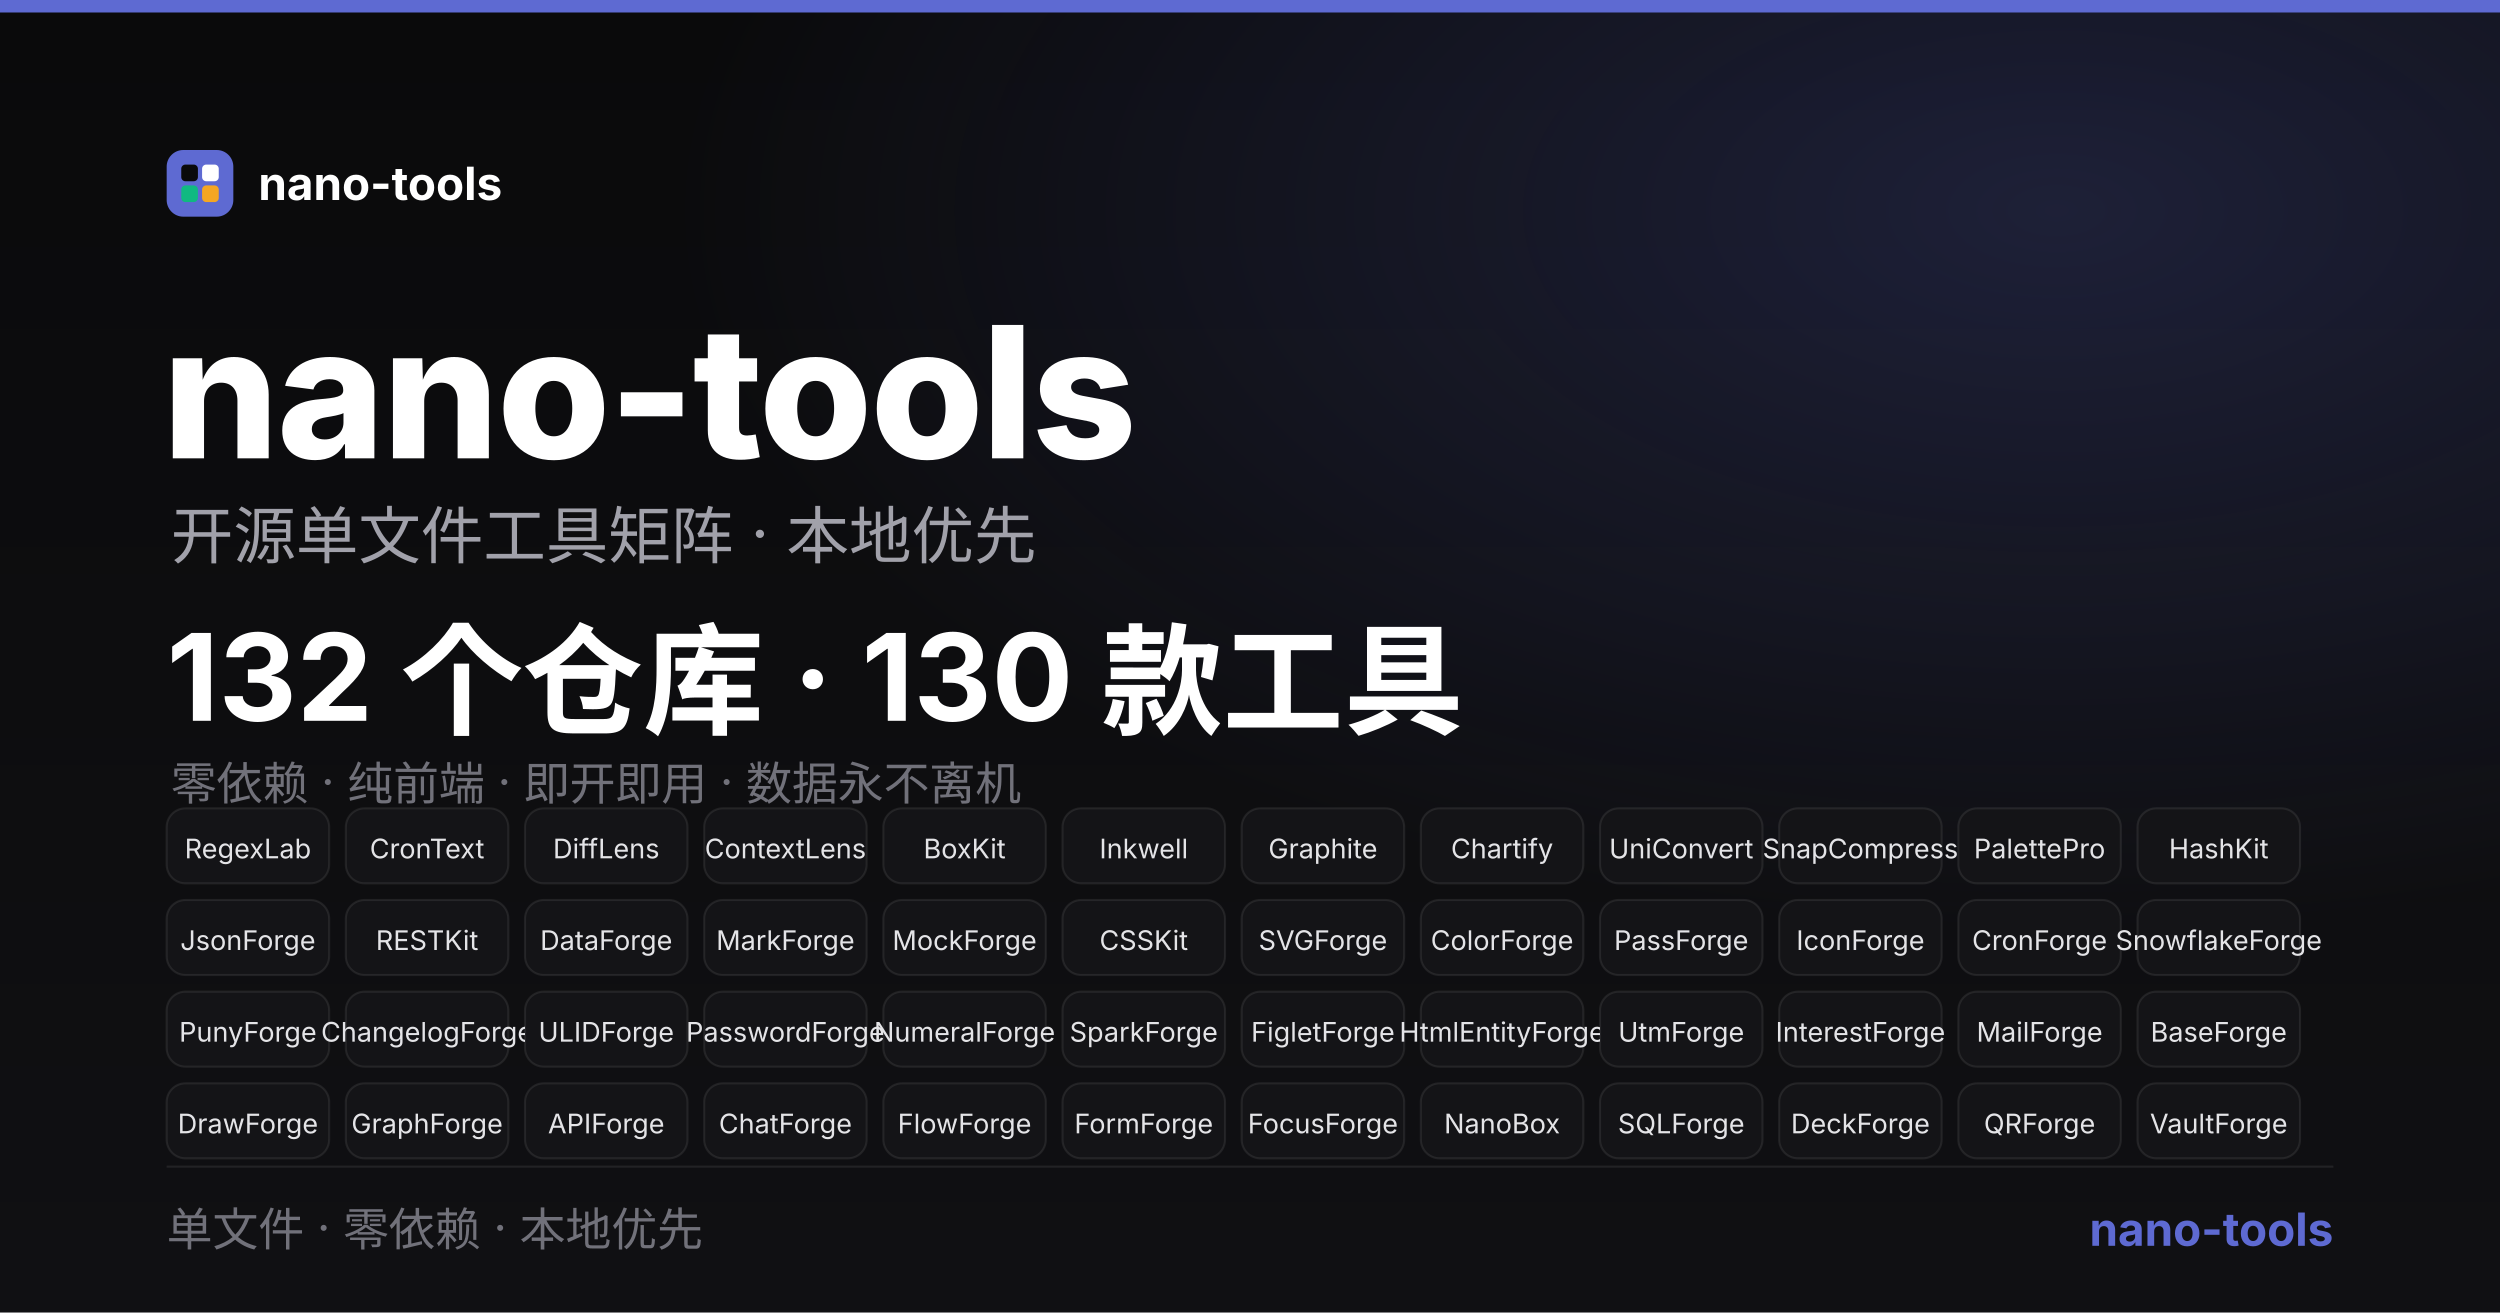
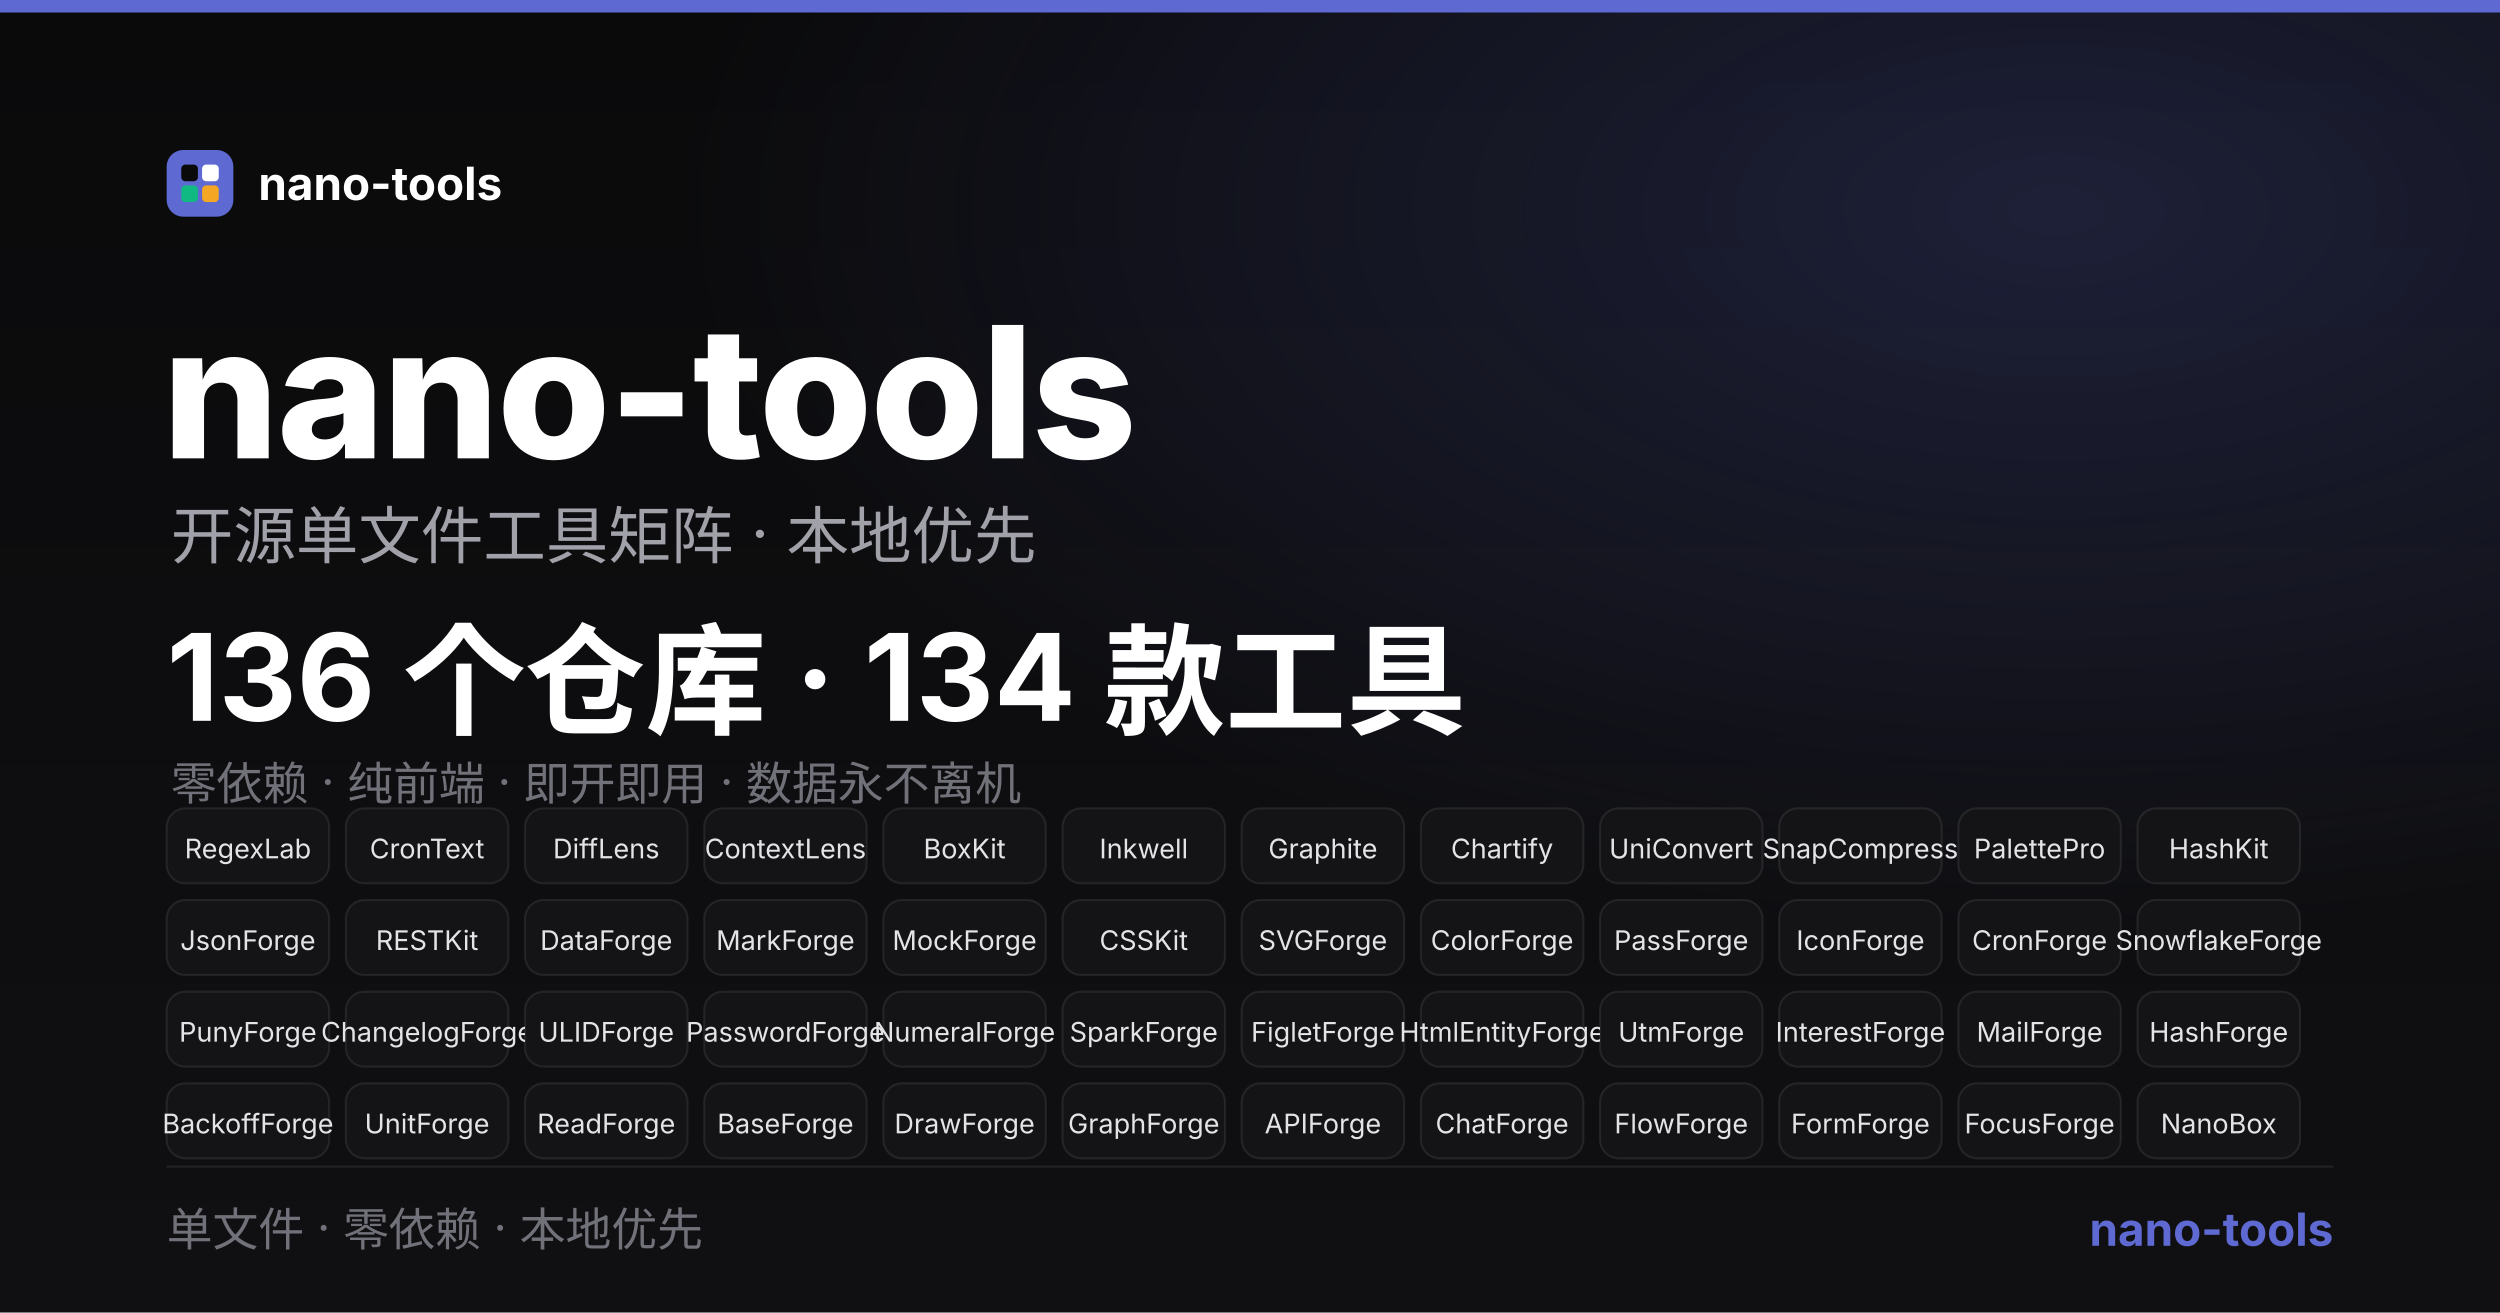
<svg xmlns="http://www.w3.org/2000/svg" width="1200" height="630" viewBox="0 0 1200 630" font-family="-apple-system,BlinkMacSystemFont,'Segoe UI','PingFang SC','Microsoft YaHei',sans-serif">
  <defs>
    <linearGradient id="bg" x1="0" y1="0" x2="0" y2="1">
      <stop offset="0" stop-color="#0A0A0B" />
      <stop offset="1" stop-color="#101013" />
    </linearGradient>
    <radialGradient id="glow" cx="82%" cy="16%" r="55%">
      <stop offset="0%" stop-color="#5E6AD2" stop-opacity="0.22" />
      <stop offset="100%" stop-color="#5E6AD2" stop-opacity="0" />
    </radialGradient>
  </defs>
  <rect width="1200" height="630" fill="url(#bg)" />
  <rect width="1200" height="630" fill="url(#glow)" />
  <rect x="0" y="0" width="1200" height="6" fill="#5E6AD2" />
  <g transform="translate(80,72)">
    <rect x="0" y="0" width="32" height="32" rx="8" fill="#5E6AD2" />
    <rect x="7" y="7" width="8" height="8" rx="2" fill="#0A0A0B" />
    <rect x="17" y="7" width="8" height="8" rx="2" fill="#FFFFFF" />
    <rect x="7" y="17" width="8" height="8" rx="2" fill="#10B981" />
    <rect x="17" y="17" width="8" height="8" rx="2" fill="#F5A623" />
  </g>
  <text x="124" y="96" fill="#FFFFFF" font-size="22" font-weight="700">nano-tools</text>
  <text x="78" y="220" fill="#FFFFFF" font-size="88" font-weight="800" letter-spacing="-1">nano-tools</text>
  <text x="82" y="268" fill="#A1A1AA" font-size="30">开源单文件工具矩阵 · 本地优先</text>
-   <text x="80" y="346" fill="#FFFFFF" font-size="58" font-weight="700">132 个仓库 · 130 款工具</text>
+   <text x="80" y="346" fill="#FFFFFF" font-size="58" font-weight="700">136 个仓库 · 134 款工具</text>
  <text x="82" y="384" fill="#71717A" font-size="22">零依赖 · 纯前端 · 即开即用 · 数据永不离机</text>
  <g transform="translate(80,388)">
    <rect x="0" y="0" width="78" height="36" rx="9" fill="#141417" stroke="#FFFFFF" stroke-opacity="0.08" />
    <text x="39" y="24" text-anchor="middle" fill="#E4E4E7" font-size="13">RegexLab</text>
  </g>
  <g transform="translate(166,388)">
    <rect x="0" y="0" width="78" height="36" rx="9" fill="#141417" stroke="#FFFFFF" stroke-opacity="0.08" />
    <text x="39" y="24" text-anchor="middle" fill="#E4E4E7" font-size="13">CronText</text>
  </g>
  <g transform="translate(252,388)">
    <rect x="0" y="0" width="78" height="36" rx="9" fill="#141417" stroke="#FFFFFF" stroke-opacity="0.08" />
    <text x="39" y="24" text-anchor="middle" fill="#E4E4E7" font-size="13">DiffLens</text>
  </g>
  <g transform="translate(338,388)">
    <rect x="0" y="0" width="78" height="36" rx="9" fill="#141417" stroke="#FFFFFF" stroke-opacity="0.08" />
    <text x="39" y="24" text-anchor="middle" fill="#E4E4E7" font-size="13">ContextLens</text>
  </g>
  <g transform="translate(424,388)">
    <rect x="0" y="0" width="78" height="36" rx="9" fill="#141417" stroke="#FFFFFF" stroke-opacity="0.08" />
    <text x="39" y="24" text-anchor="middle" fill="#E4E4E7" font-size="13">BoxKit</text>
  </g>
  <g transform="translate(510,388)">
    <rect x="0" y="0" width="78" height="36" rx="9" fill="#141417" stroke="#FFFFFF" stroke-opacity="0.08" />
    <text x="39" y="24" text-anchor="middle" fill="#E4E4E7" font-size="13">Inkwell</text>
  </g>
  <g transform="translate(596,388)">
    <rect x="0" y="0" width="78" height="36" rx="9" fill="#141417" stroke="#FFFFFF" stroke-opacity="0.08" />
    <text x="39" y="24" text-anchor="middle" fill="#E4E4E7" font-size="13">Graphite</text>
  </g>
  <g transform="translate(682,388)">
    <rect x="0" y="0" width="78" height="36" rx="9" fill="#141417" stroke="#FFFFFF" stroke-opacity="0.08" />
    <text x="39" y="24" text-anchor="middle" fill="#E4E4E7" font-size="13">Chartify</text>
  </g>
  <g transform="translate(768,388)">
    <rect x="0" y="0" width="78" height="36" rx="9" fill="#141417" stroke="#FFFFFF" stroke-opacity="0.08" />
    <text x="39" y="24" text-anchor="middle" fill="#E4E4E7" font-size="13">UniConvert</text>
  </g>
  <g transform="translate(854,388)">
    <rect x="0" y="0" width="78" height="36" rx="9" fill="#141417" stroke="#FFFFFF" stroke-opacity="0.08" />
    <text x="39" y="24" text-anchor="middle" fill="#E4E4E7" font-size="13">SnapCompress</text>
  </g>
  <g transform="translate(940,388)">
    <rect x="0" y="0" width="78" height="36" rx="9" fill="#141417" stroke="#FFFFFF" stroke-opacity="0.08" />
    <text x="39" y="24" text-anchor="middle" fill="#E4E4E7" font-size="13">PalettePro</text>
  </g>
  <g transform="translate(1026,388)">
    <rect x="0" y="0" width="78" height="36" rx="9" fill="#141417" stroke="#FFFFFF" stroke-opacity="0.08" />
    <text x="39" y="24" text-anchor="middle" fill="#E4E4E7" font-size="13">HashKit</text>
  </g>
  <g transform="translate(80,432)">
    <rect x="0" y="0" width="78" height="36" rx="9" fill="#141417" stroke="#FFFFFF" stroke-opacity="0.08" />
    <text x="39" y="24" text-anchor="middle" fill="#E4E4E7" font-size="13">JsonForge</text>
  </g>
  <g transform="translate(166,432)">
    <rect x="0" y="0" width="78" height="36" rx="9" fill="#141417" stroke="#FFFFFF" stroke-opacity="0.08" />
    <text x="39" y="24" text-anchor="middle" fill="#E4E4E7" font-size="13">RESTKit</text>
  </g>
  <g transform="translate(252,432)">
    <rect x="0" y="0" width="78" height="36" rx="9" fill="#141417" stroke="#FFFFFF" stroke-opacity="0.08" />
    <text x="39" y="24" text-anchor="middle" fill="#E4E4E7" font-size="13">DataForge</text>
  </g>
  <g transform="translate(338,432)">
    <rect x="0" y="0" width="78" height="36" rx="9" fill="#141417" stroke="#FFFFFF" stroke-opacity="0.08" />
    <text x="39" y="24" text-anchor="middle" fill="#E4E4E7" font-size="13">MarkForge</text>
  </g>
  <g transform="translate(424,432)">
    <rect x="0" y="0" width="78" height="36" rx="9" fill="#141417" stroke="#FFFFFF" stroke-opacity="0.08" />
    <text x="39" y="24" text-anchor="middle" fill="#E4E4E7" font-size="13">MockForge</text>
  </g>
  <g transform="translate(510,432)">
    <rect x="0" y="0" width="78" height="36" rx="9" fill="#141417" stroke="#FFFFFF" stroke-opacity="0.08" />
    <text x="39" y="24" text-anchor="middle" fill="#E4E4E7" font-size="13">CSSKit</text>
  </g>
  <g transform="translate(596,432)">
    <rect x="0" y="0" width="78" height="36" rx="9" fill="#141417" stroke="#FFFFFF" stroke-opacity="0.08" />
    <text x="39" y="24" text-anchor="middle" fill="#E4E4E7" font-size="13">SVGForge</text>
  </g>
  <g transform="translate(682,432)">
    <rect x="0" y="0" width="78" height="36" rx="9" fill="#141417" stroke="#FFFFFF" stroke-opacity="0.08" />
    <text x="39" y="24" text-anchor="middle" fill="#E4E4E7" font-size="13">ColorForge</text>
  </g>
  <g transform="translate(768,432)">
    <rect x="0" y="0" width="78" height="36" rx="9" fill="#141417" stroke="#FFFFFF" stroke-opacity="0.08" />
    <text x="39" y="24" text-anchor="middle" fill="#E4E4E7" font-size="13">PassForge</text>
  </g>
  <g transform="translate(854,432)">
    <rect x="0" y="0" width="78" height="36" rx="9" fill="#141417" stroke="#FFFFFF" stroke-opacity="0.08" />
    <text x="39" y="24" text-anchor="middle" fill="#E4E4E7" font-size="13">IconForge</text>
  </g>
  <g transform="translate(940,432)">
    <rect x="0" y="0" width="78" height="36" rx="9" fill="#141417" stroke="#FFFFFF" stroke-opacity="0.08" />
    <text x="39" y="24" text-anchor="middle" fill="#E4E4E7" font-size="13">CronForge</text>
  </g>
  <g transform="translate(1026,432)">
    <rect x="0" y="0" width="78" height="36" rx="9" fill="#141417" stroke="#FFFFFF" stroke-opacity="0.08" />
    <text x="39" y="24" text-anchor="middle" fill="#E4E4E7" font-size="13">SnowflakeForge</text>
  </g>
  <g transform="translate(80,476)">
    <rect x="0" y="0" width="78" height="36" rx="9" fill="#141417" stroke="#FFFFFF" stroke-opacity="0.08" />
    <text x="39" y="24" text-anchor="middle" fill="#E4E4E7" font-size="13">PunyForge</text>
  </g>
  <g transform="translate(166,476)">
    <rect x="0" y="0" width="78" height="36" rx="9" fill="#141417" stroke="#FFFFFF" stroke-opacity="0.08" />
    <text x="39" y="24" text-anchor="middle" fill="#E4E4E7" font-size="13">ChangelogForge</text>
  </g>
  <g transform="translate(252,476)">
    <rect x="0" y="0" width="78" height="36" rx="9" fill="#141417" stroke="#FFFFFF" stroke-opacity="0.08" />
    <text x="39" y="24" text-anchor="middle" fill="#E4E4E7" font-size="13">ULIDForge</text>
  </g>
  <g transform="translate(338,476)">
    <rect x="0" y="0" width="78" height="36" rx="9" fill="#141417" stroke="#FFFFFF" stroke-opacity="0.08" />
    <text x="39" y="24" text-anchor="middle" fill="#E4E4E7" font-size="13">PasswordForge</text>
  </g>
  <g transform="translate(424,476)">
    <rect x="0" y="0" width="78" height="36" rx="9" fill="#141417" stroke="#FFFFFF" stroke-opacity="0.08" />
    <text x="39" y="24" text-anchor="middle" fill="#E4E4E7" font-size="13">NumeralForge</text>
  </g>
  <g transform="translate(510,476)">
    <rect x="0" y="0" width="78" height="36" rx="9" fill="#141417" stroke="#FFFFFF" stroke-opacity="0.08" />
    <text x="39" y="24" text-anchor="middle" fill="#E4E4E7" font-size="13">SparkForge</text>
  </g>
  <g transform="translate(596,476)">
    <rect x="0" y="0" width="78" height="36" rx="9" fill="#141417" stroke="#FFFFFF" stroke-opacity="0.08" />
    <text x="39" y="24" text-anchor="middle" fill="#E4E4E7" font-size="13">FigletForge</text>
  </g>
  <g transform="translate(682,476)">
    <rect x="0" y="0" width="78" height="36" rx="9" fill="#141417" stroke="#FFFFFF" stroke-opacity="0.08" />
    <text x="39" y="24" text-anchor="middle" fill="#E4E4E7" font-size="13">HtmlEntityForge</text>
  </g>
  <g transform="translate(768,476)">
    <rect x="0" y="0" width="78" height="36" rx="9" fill="#141417" stroke="#FFFFFF" stroke-opacity="0.08" />
    <text x="39" y="24" text-anchor="middle" fill="#E4E4E7" font-size="13">UtmForge</text>
  </g>
  <g transform="translate(854,476)">
    <rect x="0" y="0" width="78" height="36" rx="9" fill="#141417" stroke="#FFFFFF" stroke-opacity="0.08" />
    <text x="39" y="24" text-anchor="middle" fill="#E4E4E7" font-size="13">InterestForge</text>
  </g>
  <g transform="translate(940,476)">
    <rect x="0" y="0" width="78" height="36" rx="9" fill="#141417" stroke="#FFFFFF" stroke-opacity="0.08" />
    <text x="39" y="24" text-anchor="middle" fill="#E4E4E7" font-size="13">MailForge</text>
  </g>
  <g transform="translate(1026,476)">
    <rect x="0" y="0" width="78" height="36" rx="9" fill="#141417" stroke="#FFFFFF" stroke-opacity="0.08" />
+     <text x="39" y="24" text-anchor="middle" fill="#E4E4E7" font-size="13">HashForge</text>
+   </g>
+   <g transform="translate(80,520)">
+     <rect x="0" y="0" width="78" height="36" rx="9" fill="#141417" stroke="#FFFFFF" stroke-opacity="0.08" />
+     <text x="39" y="24" text-anchor="middle" fill="#E4E4E7" font-size="13">BackoffForge</text>
+   </g>
+   <g transform="translate(166,520)">
+     <rect x="0" y="0" width="78" height="36" rx="9" fill="#141417" stroke="#FFFFFF" stroke-opacity="0.08" />
+     <text x="39" y="24" text-anchor="middle" fill="#E4E4E7" font-size="13">UnitForge</text>
+   </g>
+   <g transform="translate(252,520)">
+     <rect x="0" y="0" width="78" height="36" rx="9" fill="#141417" stroke="#FFFFFF" stroke-opacity="0.08" />
+     <text x="39" y="24" text-anchor="middle" fill="#E4E4E7" font-size="13">ReadForge</text>
+   </g>
+   <g transform="translate(338,520)">
+     <rect x="0" y="0" width="78" height="36" rx="9" fill="#141417" stroke="#FFFFFF" stroke-opacity="0.08" />
    <text x="39" y="24" text-anchor="middle" fill="#E4E4E7" font-size="13">BaseForge</text>
  </g>
-   <g transform="translate(80,520)">
+   <g transform="translate(424,520)">
    <rect x="0" y="0" width="78" height="36" rx="9" fill="#141417" stroke="#FFFFFF" stroke-opacity="0.08" />
    <text x="39" y="24" text-anchor="middle" fill="#E4E4E7" font-size="13">DrawForge</text>
  </g>
-   <g transform="translate(166,520)">
+   <g transform="translate(510,520)">
    <rect x="0" y="0" width="78" height="36" rx="9" fill="#141417" stroke="#FFFFFF" stroke-opacity="0.08" />
    <text x="39" y="24" text-anchor="middle" fill="#E4E4E7" font-size="13">GraphForge</text>
  </g>
-   <g transform="translate(252,520)">
+   <g transform="translate(596,520)">
    <rect x="0" y="0" width="78" height="36" rx="9" fill="#141417" stroke="#FFFFFF" stroke-opacity="0.08" />
    <text x="39" y="24" text-anchor="middle" fill="#E4E4E7" font-size="13">APIForge</text>
  </g>
-   <g transform="translate(338,520)">
+   <g transform="translate(682,520)">
    <rect x="0" y="0" width="78" height="36" rx="9" fill="#141417" stroke="#FFFFFF" stroke-opacity="0.08" />
    <text x="39" y="24" text-anchor="middle" fill="#E4E4E7" font-size="13">ChatForge</text>
  </g>
-   <g transform="translate(424,520)">
+   <g transform="translate(768,520)">
    <rect x="0" y="0" width="78" height="36" rx="9" fill="#141417" stroke="#FFFFFF" stroke-opacity="0.08" />
    <text x="39" y="24" text-anchor="middle" fill="#E4E4E7" font-size="13">FlowForge</text>
  </g>
-   <g transform="translate(510,520)">
+   <g transform="translate(854,520)">
    <rect x="0" y="0" width="78" height="36" rx="9" fill="#141417" stroke="#FFFFFF" stroke-opacity="0.08" />
    <text x="39" y="24" text-anchor="middle" fill="#E4E4E7" font-size="13">FormForge</text>
  </g>
-   <g transform="translate(596,520)">
+   <g transform="translate(940,520)">
    <rect x="0" y="0" width="78" height="36" rx="9" fill="#141417" stroke="#FFFFFF" stroke-opacity="0.08" />
    <text x="39" y="24" text-anchor="middle" fill="#E4E4E7" font-size="13">FocusForge</text>
  </g>
-   <g transform="translate(682,520)">
+   <g transform="translate(1026,520)">
    <rect x="0" y="0" width="78" height="36" rx="9" fill="#141417" stroke="#FFFFFF" stroke-opacity="0.08" />
    <text x="39" y="24" text-anchor="middle" fill="#E4E4E7" font-size="13">NanoBox</text>
-   </g>
-   <g transform="translate(768,520)">
-     <rect x="0" y="0" width="78" height="36" rx="9" fill="#141417" stroke="#FFFFFF" stroke-opacity="0.08" />
-     <text x="39" y="24" text-anchor="middle" fill="#E4E4E7" font-size="13">SQLForge</text>
-   </g>
-   <g transform="translate(854,520)">
-     <rect x="0" y="0" width="78" height="36" rx="9" fill="#141417" stroke="#FFFFFF" stroke-opacity="0.08" />
-     <text x="39" y="24" text-anchor="middle" fill="#E4E4E7" font-size="13">DeckForge</text>
-   </g>
-   <g transform="translate(940,520)">
-     <rect x="0" y="0" width="78" height="36" rx="9" fill="#141417" stroke="#FFFFFF" stroke-opacity="0.08" />
-     <text x="39" y="24" text-anchor="middle" fill="#E4E4E7" font-size="13">QRForge</text>
-   </g>
-   <g transform="translate(1026,520)">
-     <rect x="0" y="0" width="78" height="36" rx="9" fill="#141417" stroke="#FFFFFF" stroke-opacity="0.08" />
-     <text x="39" y="24" text-anchor="middle" fill="#E4E4E7" font-size="13">VaultForge</text>
  </g>
  <line x1="80" y1="560" x2="1120" y2="560" stroke="#FFFFFF" stroke-opacity="0.08" stroke-width="1" />
  <text x="80" y="598" fill="#71717A" font-size="22">单文件 · 零依赖 · 本地优先</text>
  <text x="1120" y="598" text-anchor="end" fill="#5E6AD2" font-size="22" font-weight="700">nano-tools</text>
</svg>
